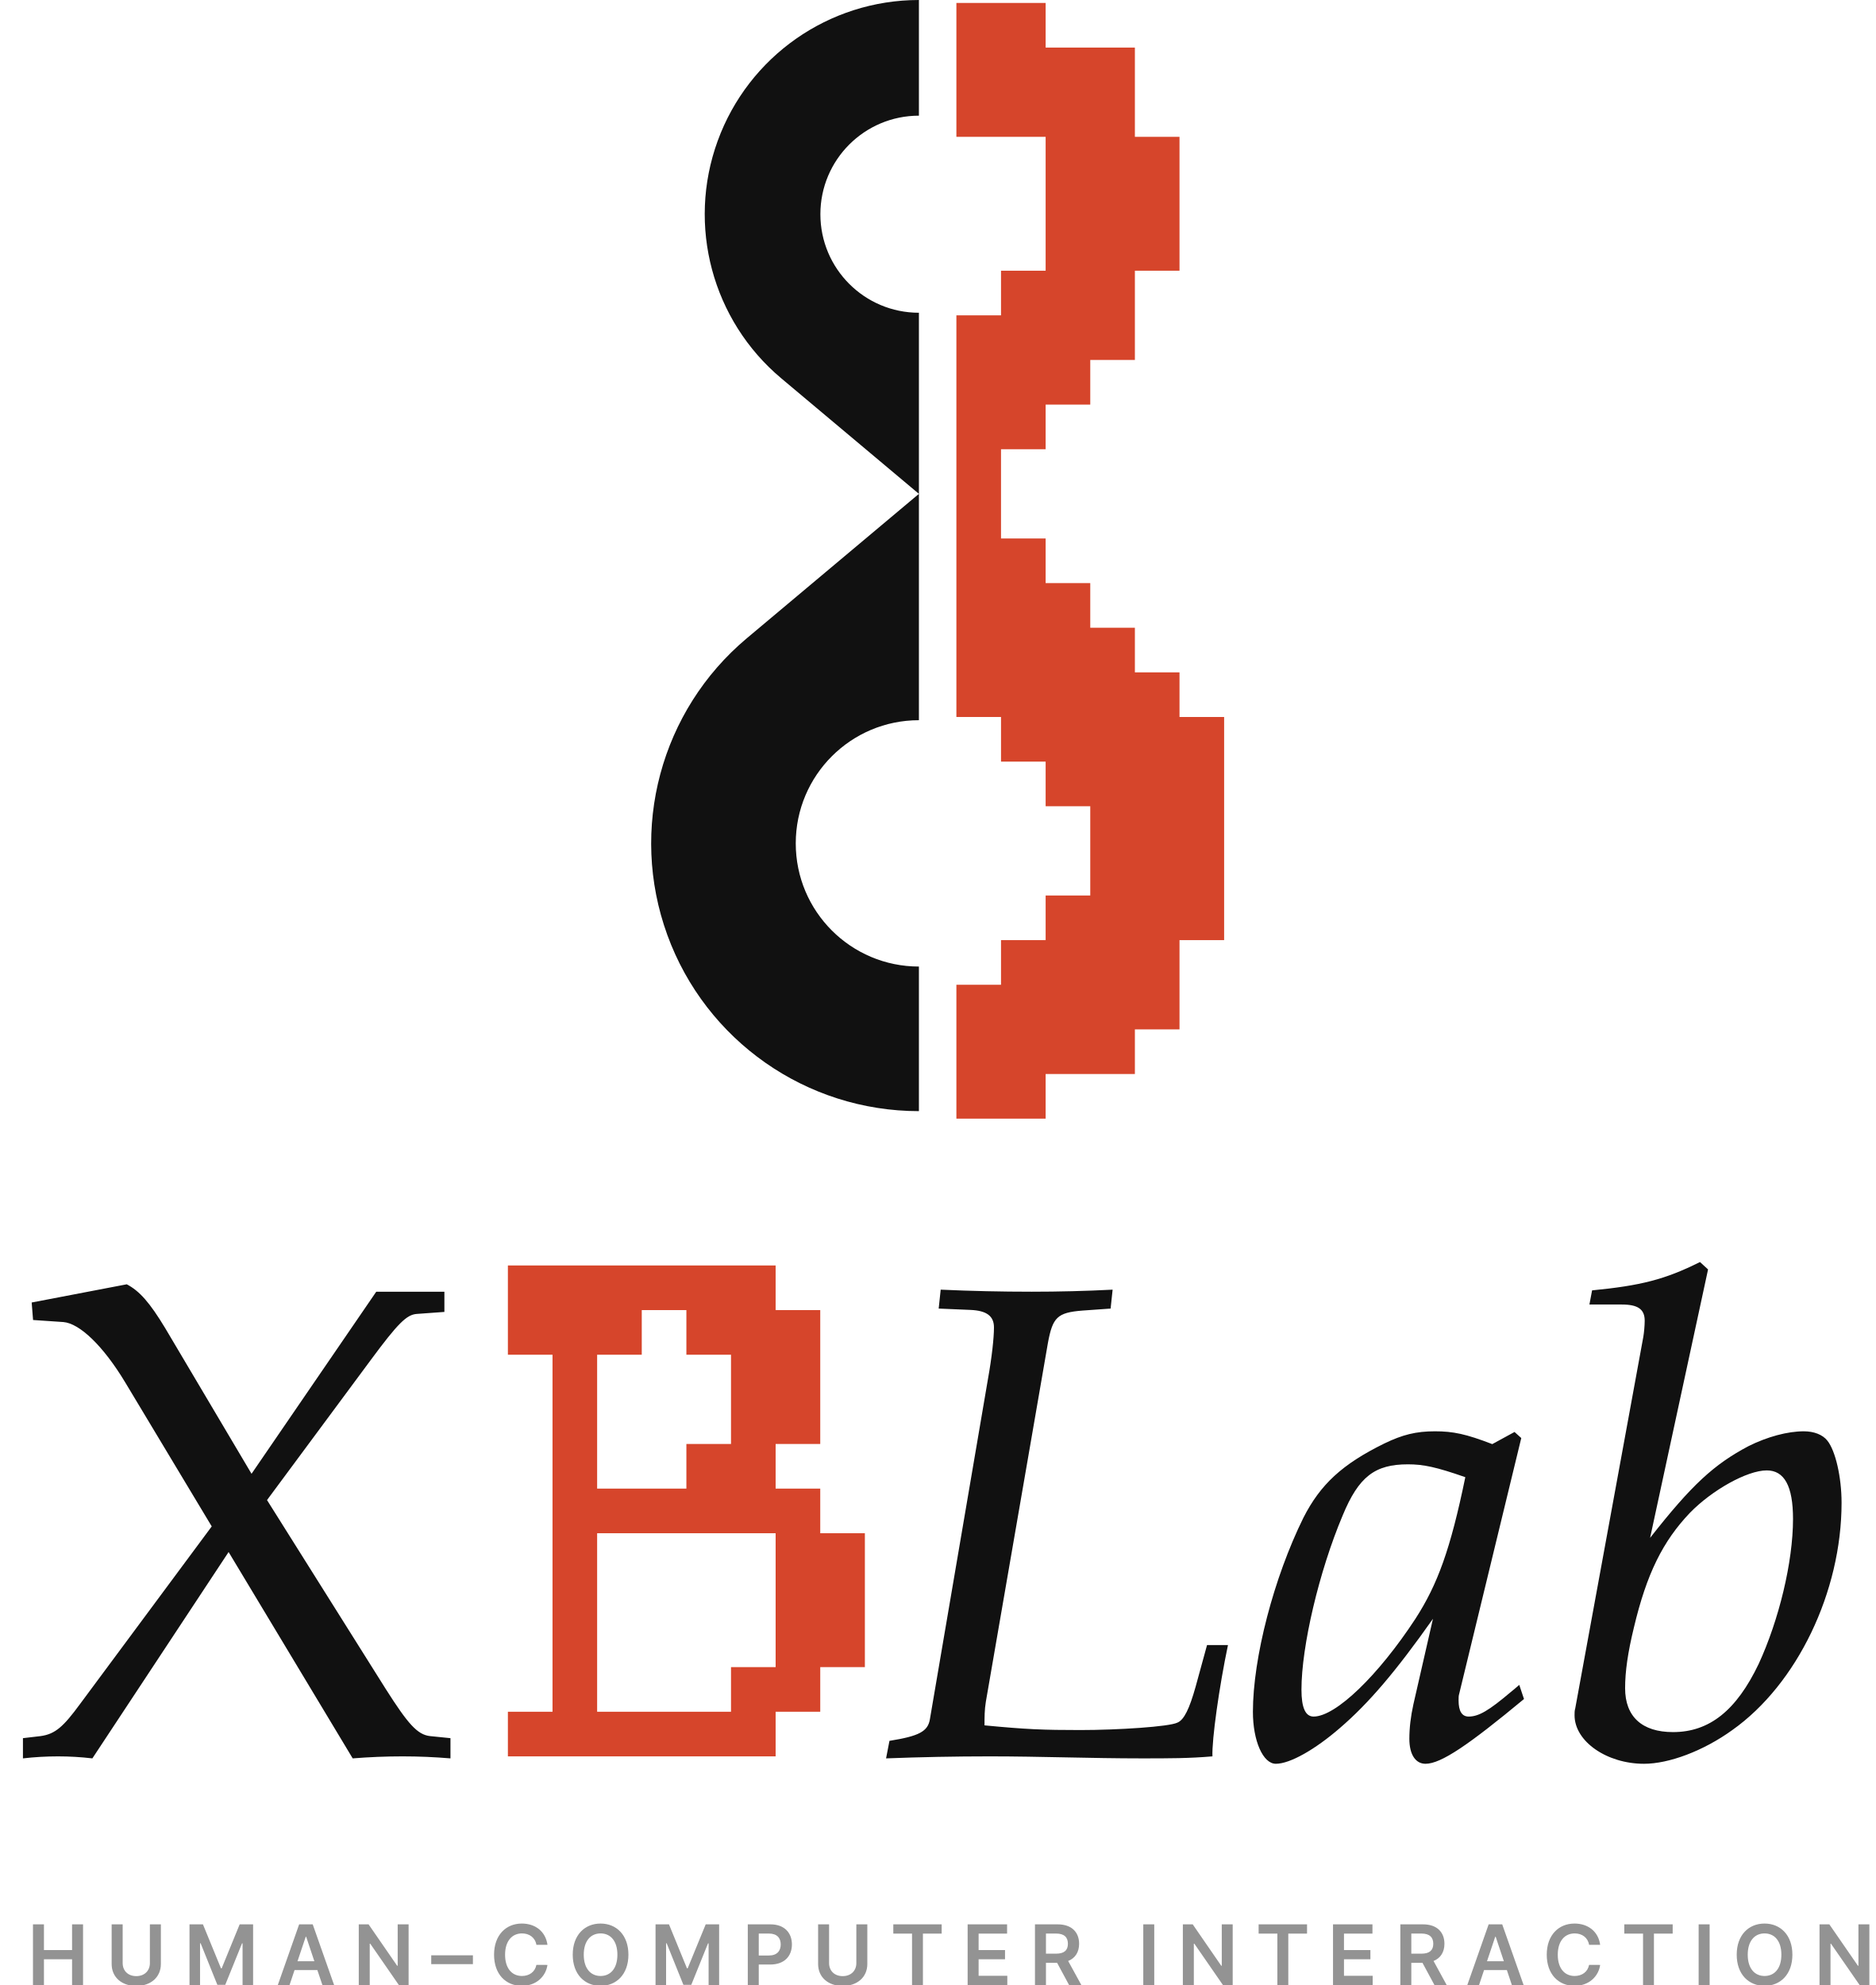
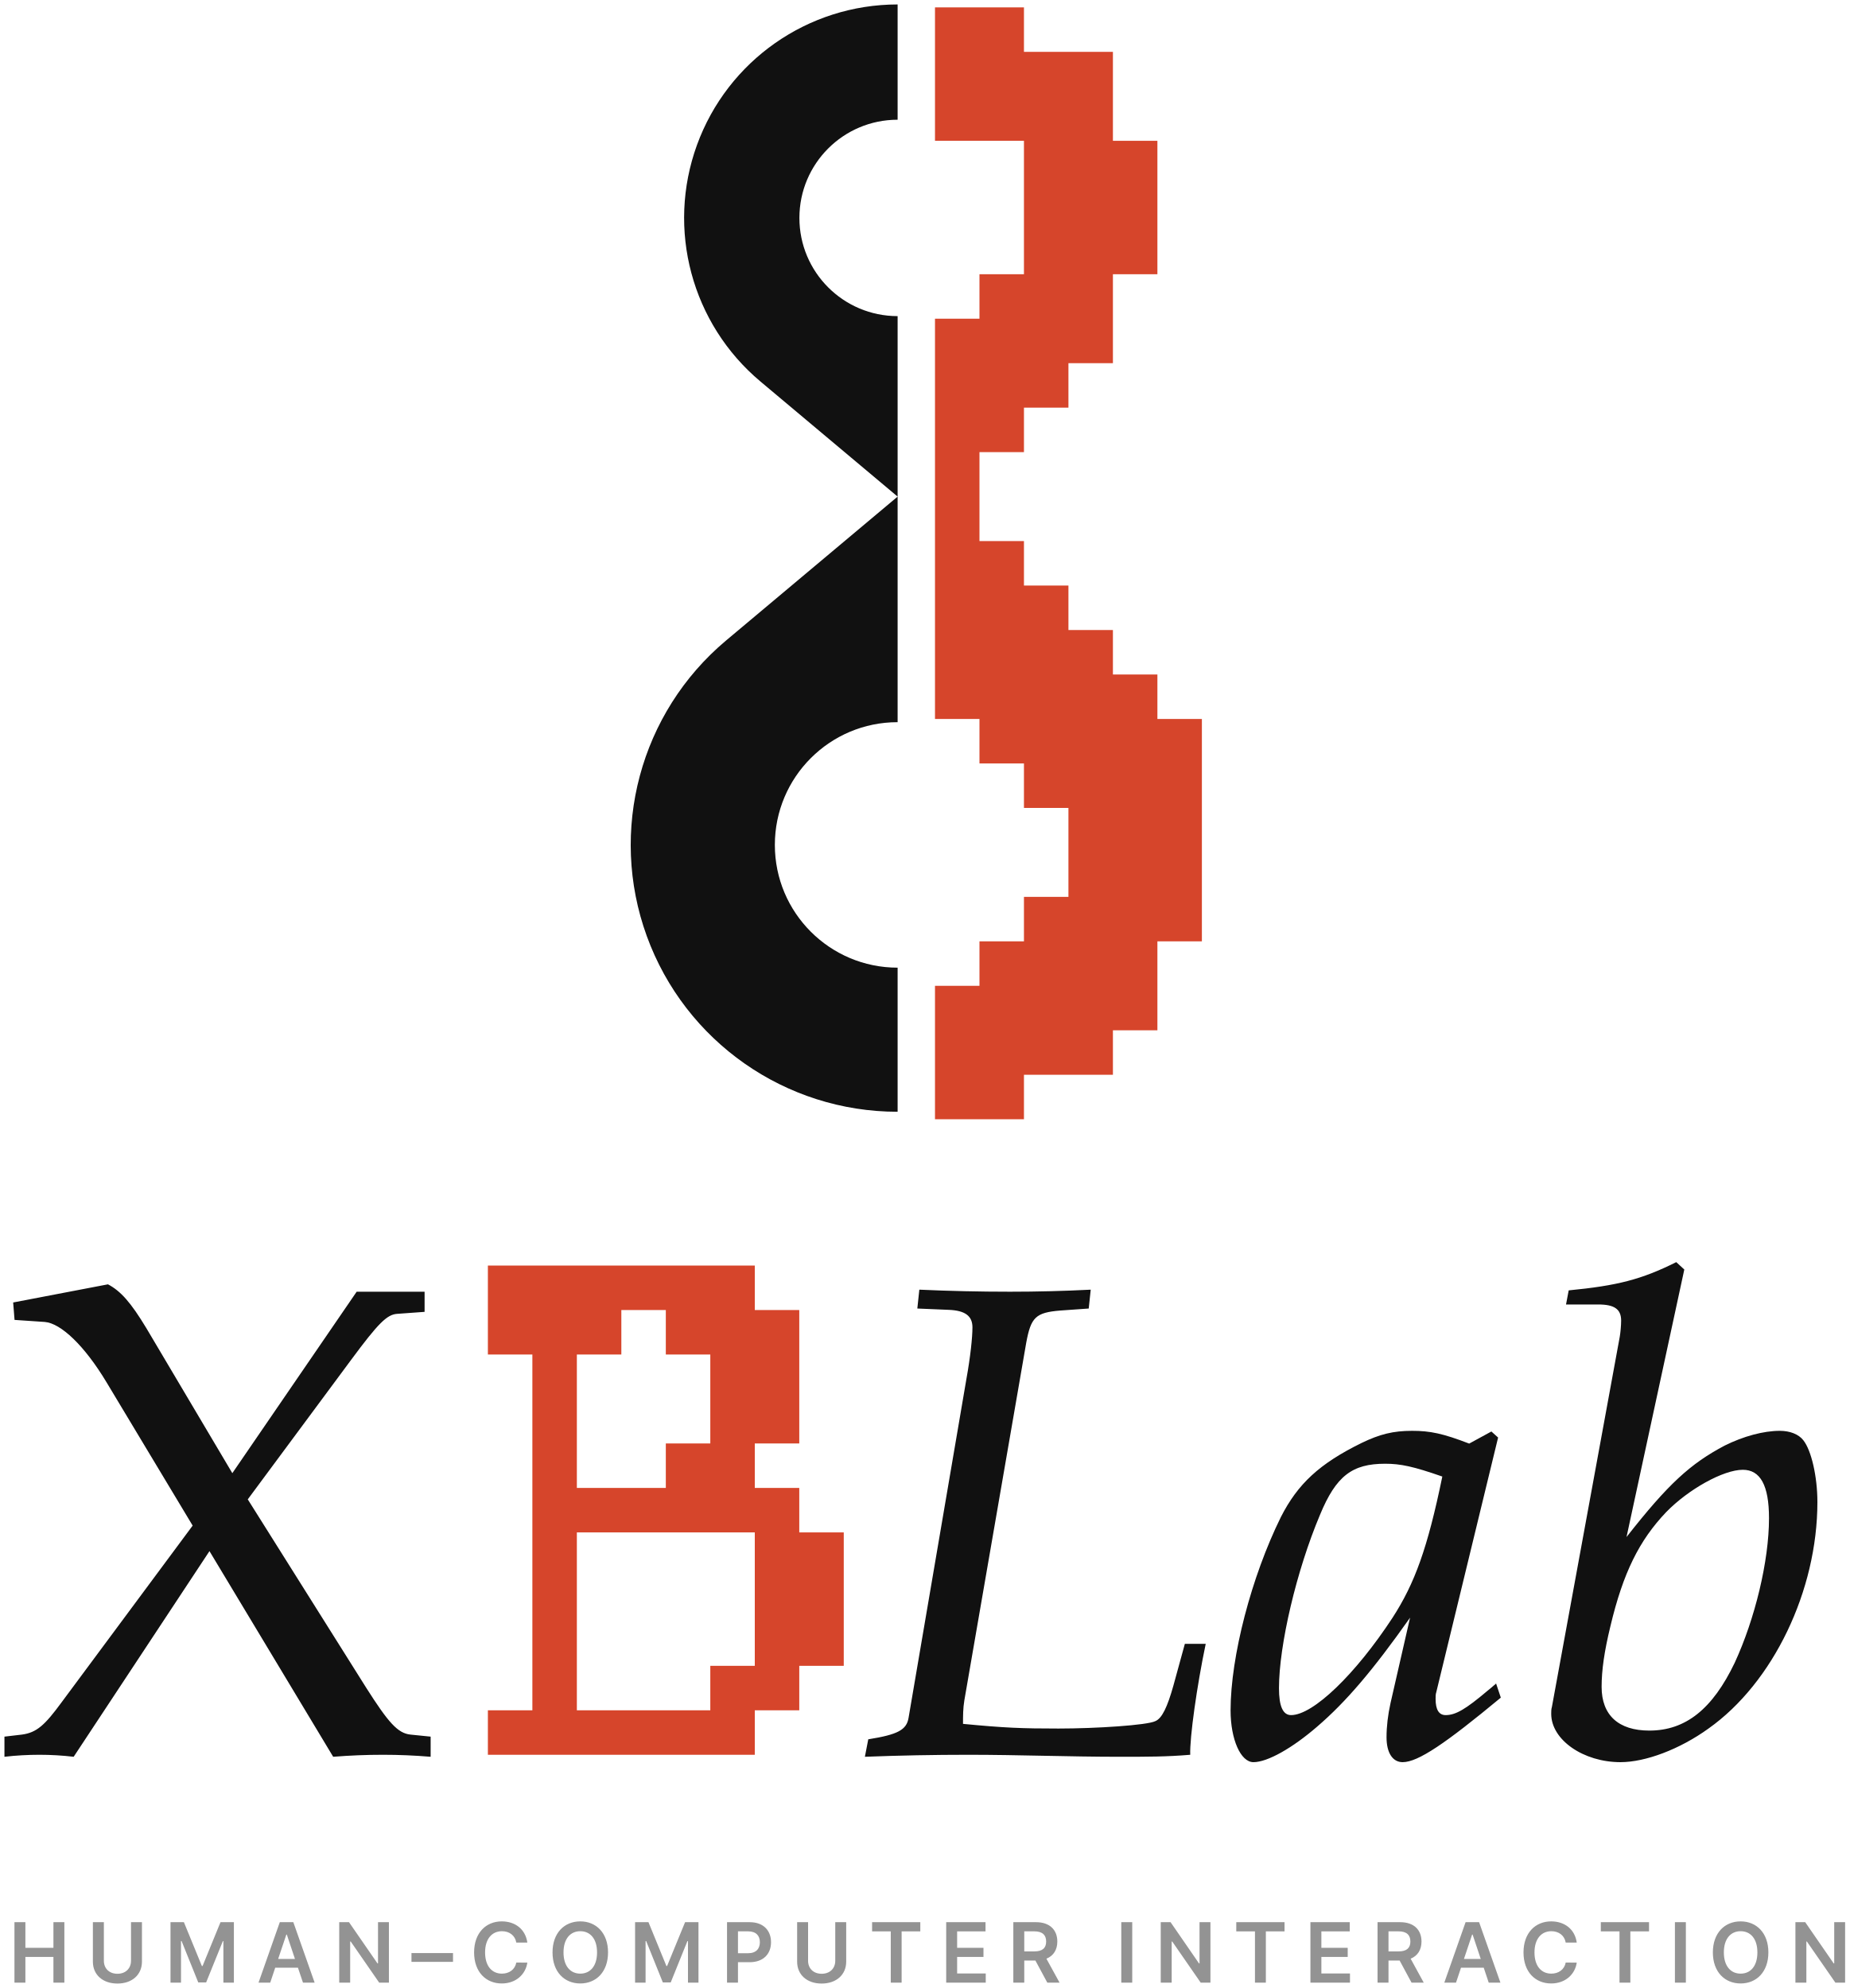
- <svg xmlns="http://www.w3.org/2000/svg" viewBox="-210.13 -110.66 420.26 444.79" width="420.26" height="444.79">
+ <svg xmlns="http://www.w3.org/2000/svg" viewBox="-205.99 -111.66 415.79 447" width="415.79" height="447">
  <path fill="#111111" fill-rule="evenodd" d="M-4.2 0 L-35.05 -25.89 A48 48 0 0 1 -4.2 -110.66 Z M-4.2 -84.74 A22.08 22.08 0 0 0 -4.2 -40.58 Z M-4.2 0 L-42.77 32.36 A60 60 0 0 0 -4.2 138.32 Z M-4.2 50.72 A27.6 27.6 0 0 0 -4.2 105.92 Z" />
  <path fill="#d6452b" d="M4.2 -40 L14.2 -40 L14.2 -50 L24.2 -50 L24.2 -80 L4.2 -80 L4.2 -110 L24.2 -110 L24.2 -100 L44.2 -100 L44.2 -80 L54.2 -80 L54.2 -50 L44.2 -50 L44.2 -30 L34.2 -30 L34.2 -20 L24.2 -20 L24.2 -10 L14.2 -10 L14.2 10 L24.2 10 L24.2 20 L34.2 20 L34.2 30 L44.2 30 L44.2 40 L54.2 40 L54.2 50 L64.2 50 L64.2 100 L54.2 100 L54.2 120 L44.2 120 L44.2 130 L24.2 130 L24.2 140 L4.2 140 L4.2 110 L14.2 110 L14.2 100 L24.2 100 L24.2 90 L34.2 90 L34.2 70 L24.2 70 L24.2 60 L14.2 60 L14.2 50 L4.2 50 Z" />
  <path fill="#111111" d="M-204.99 283.35C-202.42 283.05 -199.7 282.9 -197.13 282.9C-194.56 282.9 -191.99 283.05 -189.43 283.35L-158.9 237.11L-131.09 283.35C-127.32 283.05 -123.69 282.9 -119.91 282.9C-116.28 282.9 -112.81 283.05 -109.18 283.35V278.82L-113.72 278.36C-116.59 278.06 -118.7 275.64 -123.69 267.79L-150.29 225.47L-127.01 194.04C-120.97 185.88 -119 183.92 -116.74 183.76L-110.54 183.31V178.78H-125.81L-153.76 219.58L-173.11 186.94C-176.58 181.2 -178.85 178.63 -181.72 177.12L-203.03 181.2L-202.72 185.12L-195.92 185.58C-192.3 185.88 -187.01 190.87 -182.02 199.18L-162.68 231.37L-192.15 271.11C-195.92 276.25 -197.74 277.91 -201.06 278.36L-204.99 278.82Z M-11.56 283.35C-3.85 283.05 4 282.9 11.71 282.9C23.05 282.9 34.38 283.35 45.71 283.35C51.91 283.35 56.29 283.35 61.58 282.9C61.43 279.12 63.09 267.33 65.06 257.96H60.37L57.8 267.33C56.44 272.17 55.23 274.74 53.72 275.34C51.91 276.25 40.42 277 31.96 277C23.65 277 19.87 276.85 10.5 275.95C10.5 274.13 10.5 272.47 10.8 270.66L24.71 190.26C25.77 184.52 26.82 183.46 32.41 183.01L38.76 182.56L39.21 178.32C33.17 178.63 27.13 178.78 21.08 178.78C14.28 178.78 7.48 178.63 0.68 178.32L0.23 182.56L7.33 182.86C10.96 183.01 12.62 184.22 12.62 186.79C12.62 189.05 12.16 193.44 11.26 198.42L-1.74 274.59C-2.19 277.31 -4.16 278.36 -10.8 279.42Z M70.65 272.92C70.65 279.42 72.91 284.56 75.79 284.56C78.96 284.56 84.55 281.39 90.14 276.55C96.64 270.96 102.68 263.86 111 252.07L106.61 271.26C106.01 273.98 105.71 276.55 105.71 278.97C105.71 282.44 107.07 284.56 109.33 284.56C112.81 284.56 119 280.33 131.4 270.05L130.34 266.88C129.28 267.79 129.13 267.94 128.37 268.54C123.54 272.62 121.27 273.98 119 273.98C117.49 273.98 116.74 272.77 116.74 270.35C116.74 269.75 116.74 269.3 116.89 268.84L130.79 211.57L129.28 210.21L124.29 212.93C118.4 210.66 115.53 210.06 111.45 210.06C107.22 210.06 104.2 210.81 100.12 212.78C90.59 217.46 85.76 222 81.98 229.4C75.33 242.85 70.65 260.83 70.65 272.92ZM81.53 267.94C81.53 258.27 85.46 241.49 90.75 228.95C94.37 220.18 98 217.46 105.4 217.46C108.88 217.46 111.75 218.07 118.25 220.34C114.92 236.5 112.05 244.36 107.07 252.07C98.76 264.76 89.23 273.98 84.25 273.98C82.43 273.98 81.53 272.02 81.53 267.94Z M142.73 273.68C142.73 279.57 149.98 284.56 158.3 284.56C163.89 284.56 171.59 281.69 178.09 277C192.6 266.73 202.57 246.03 202.57 226.08C202.57 220.34 201.21 214.44 199.4 212.17C198.34 210.81 196.38 210.06 194.11 210.06C190.48 210.06 185.95 211.27 181.72 213.38C174.01 217.46 169.02 222 159.66 233.94L172.65 173.79L170.84 172.13C162.98 176.06 157.54 177.42 146.66 178.48L146.06 181.65H153.31C156.94 181.65 158.45 182.71 158.45 185.28C158.45 186.33 158.3 188 158.14 188.9L142.88 272.17C142.73 272.62 142.73 273.23 142.73 273.68ZM154.06 267.63C154.06 263.86 154.67 259.63 156.03 254.03C158.9 241.94 162.53 234.69 168.57 228.34C173.56 223.21 181.42 218.82 185.8 218.82C189.73 218.82 191.69 222.3 191.69 229.7C191.69 239.38 188.52 252.37 183.99 262.19C179 272.62 172.95 277.46 164.79 277.46C157.84 277.46 154.06 273.98 154.06 267.63Z" />
  <path fill="#d6452b" d="M-56.31 222.9 L-56.31 212.9 L-46.31 212.9 L-46.31 192.9 L-56.31 192.9 L-56.31 182.9 L-66.31 182.9 L-66.31 192.9 L-76.31 192.9 L-76.31 222.9 Z M-76.31 232.9 L-76.31 272.9 L-46.31 272.9 L-46.31 262.9 L-36.31 262.9 L-36.31 232.9 Z M-96.31 282.9 L-96.31 272.9 L-86.31 272.9 L-86.31 192.9 L-96.31 192.9 L-96.31 172.9 L-36.31 172.9 L-36.31 182.9 L-26.31 182.9 L-26.31 212.9 L-36.31 212.9 L-36.31 222.9 L-26.31 222.9 L-26.31 232.9 L-16.31 232.9 L-16.31 262.9 L-26.31 262.9 L-26.31 272.9 L-36.31 272.9 L-36.31 282.9 Z" />
  <path fill="#111111" fill-opacity="0.45" d="M-202.74 334.13H-200.28V328.36H-193.98V334.13H-191.52V320.54H-193.98V326.3H-200.28V320.54H-202.74Z M-176.54 320.54V329.22C-176.54 330.92 -177.73 332.14 -179.59 332.14C-181.46 332.14 -182.64 330.92 -182.64 329.22V320.54H-185.11V329.42C-185.11 332.34 -182.92 334.34 -179.59 334.34C-176.28 334.34 -174.08 332.34 -174.08 329.42V320.54Z M-167.66 320.54V334.13H-165.3V324.78H-165.17L-161.42 334.09H-159.65L-155.89 324.8H-155.77V334.13H-153.41V320.54H-156.42L-160.45 330.39H-160.61L-164.65 320.54Z M-145.24 334.13 -144.12 330.78H-139.01L-137.88 334.13H-135.26L-140.05 320.54H-143.09L-147.87 334.13ZM-141.62 323.33H-141.51L-139.68 328.81H-143.46Z M-118.56 320.54H-121.01V329.81H-121.13L-127.53 320.54H-129.73V334.13H-127.27V324.88H-127.15L-120.75 334.13H-118.56Z M-104.15 327.48H-113.49V329.46H-104.15Z M-87.44 325.13C-87.86 322.11 -90.18 320.36 -93.19 320.36C-96.74 320.36 -99.41 322.95 -99.41 327.34C-99.41 331.72 -96.77 334.32 -93.19 334.32C-89.96 334.32 -87.82 332.23 -87.44 329.63L-89.92 329.62C-90.23 331.21 -91.53 332.11 -93.16 332.11C-95.36 332.11 -96.94 330.46 -96.94 327.34C-96.94 324.27 -95.37 322.57 -93.15 322.57C-91.5 322.57 -90.2 323.5 -89.92 325.13Z M-69.3 327.34C-69.3 322.95 -71.98 320.36 -75.54 320.36C-79.11 320.36 -81.78 322.95 -81.78 327.34C-81.78 331.72 -79.11 334.32 -75.54 334.32C-71.98 334.32 -69.3 331.73 -69.3 327.34ZM-71.77 327.34C-71.77 330.43 -73.32 332.11 -75.54 332.11C-77.75 332.11 -79.31 330.43 -79.31 327.34C-79.31 324.25 -77.75 322.57 -75.54 322.57C-73.32 322.57 -71.77 324.25 -71.77 327.34Z M-63.22 320.54V334.13H-60.86V324.78H-60.73L-56.98 334.09H-55.21L-51.46 324.8H-51.33V334.13H-48.97V320.54H-51.98L-56.02 330.39H-56.18L-60.21 320.54Z M-42.55 334.13H-40.09V329.54H-37.49C-34.35 329.54 -32.66 327.66 -32.66 325.04C-32.66 322.45 -34.33 320.54 -37.46 320.54H-42.55ZM-37.83 322.6C-35.99 322.6 -35.17 323.6 -35.17 325.04C-35.17 326.49 -35.99 327.52 -37.82 327.52H-40.09V322.6Z M-18.22 320.54V329.22C-18.22 330.92 -19.41 332.14 -21.28 332.14C-23.15 332.14 -24.33 330.92 -24.33 329.22V320.54H-26.79V329.42C-26.79 332.34 -24.6 334.34 -21.28 334.34C-17.97 334.34 -15.76 332.34 -15.76 329.42V320.54Z M-9.94 322.61H-5.74V334.13H-3.3V322.61H0.9V320.54H-9.94Z M6.72 334.13H15.61V332.07H9.18V328.36H15.1V326.3H9.18V322.61H15.56V320.54H6.72Z M21.81 334.13H24.27V329.16H26.77L29.45 334.13H32.2L29.25 328.75C30.86 328.1 31.7 326.73 31.7 324.89C31.7 322.3 30.03 320.54 26.91 320.54H21.81ZM26.53 322.6C28.37 322.6 29.19 323.44 29.19 324.89C29.19 326.34 28.37 327.11 26.54 327.11H24.27V322.6Z  M48.54 320.54H46.08V334.13H48.54Z M66.12 320.54H63.67V329.81H63.55L57.16 320.54H54.95V334.13H57.41V324.88H57.53L63.93 334.13H66.12Z M71.93 322.61H76.13V334.13H78.58V322.61H82.78V320.54H71.93Z M88.6 334.13H97.49V332.07H91.06V328.36H96.98V326.3H91.06V322.61H97.44V320.54H88.6Z M103.69 334.13H106.15V329.16H108.65L111.33 334.13H114.07L111.13 328.75C112.73 328.1 113.57 326.73 113.57 324.89C113.57 322.3 111.9 320.54 108.78 320.54H103.69ZM108.41 322.6C110.24 322.6 111.07 323.44 111.07 324.89C111.07 326.34 110.24 327.11 108.42 327.11H106.15V322.6Z M121.33 334.13 122.45 330.78H127.56L128.68 334.13H131.31L126.52 320.54H123.48L118.7 334.13ZM124.95 323.33H125.06L126.89 328.81H123.11Z M148.47 325.13C148.06 322.11 145.73 320.36 142.72 320.36C139.17 320.36 136.5 322.95 136.5 327.34C136.5 331.72 139.14 334.32 142.72 334.32C145.95 334.32 148.1 332.23 148.47 329.63L145.99 329.62C145.68 331.21 144.38 332.11 142.75 332.11C140.55 332.11 138.97 330.46 138.97 327.34C138.97 324.27 140.54 322.57 142.76 322.57C144.41 322.57 145.71 323.5 145.99 325.13Z M153.88 322.61H158.08V334.13H160.52V322.61H164.72V320.54H153.88Z M173 320.54H170.54V334.13H173Z M191.55 327.34C191.55 322.95 188.87 320.36 185.31 320.36C181.74 320.36 179.07 322.95 179.07 327.34C179.07 331.72 181.74 334.32 185.31 334.32C188.87 334.32 191.55 331.73 191.55 327.34ZM189.08 327.34C189.08 330.43 187.53 332.11 185.31 332.11C183.1 332.11 181.54 330.43 181.54 327.34C181.54 324.25 183.1 322.57 185.31 322.57C187.53 322.57 189.08 324.25 189.08 327.34Z M208.8 320.54H206.35V329.81H206.23L199.83 320.54H197.63V334.13H200.09V324.88H200.2L206.61 334.13H208.8Z" />
</svg>
